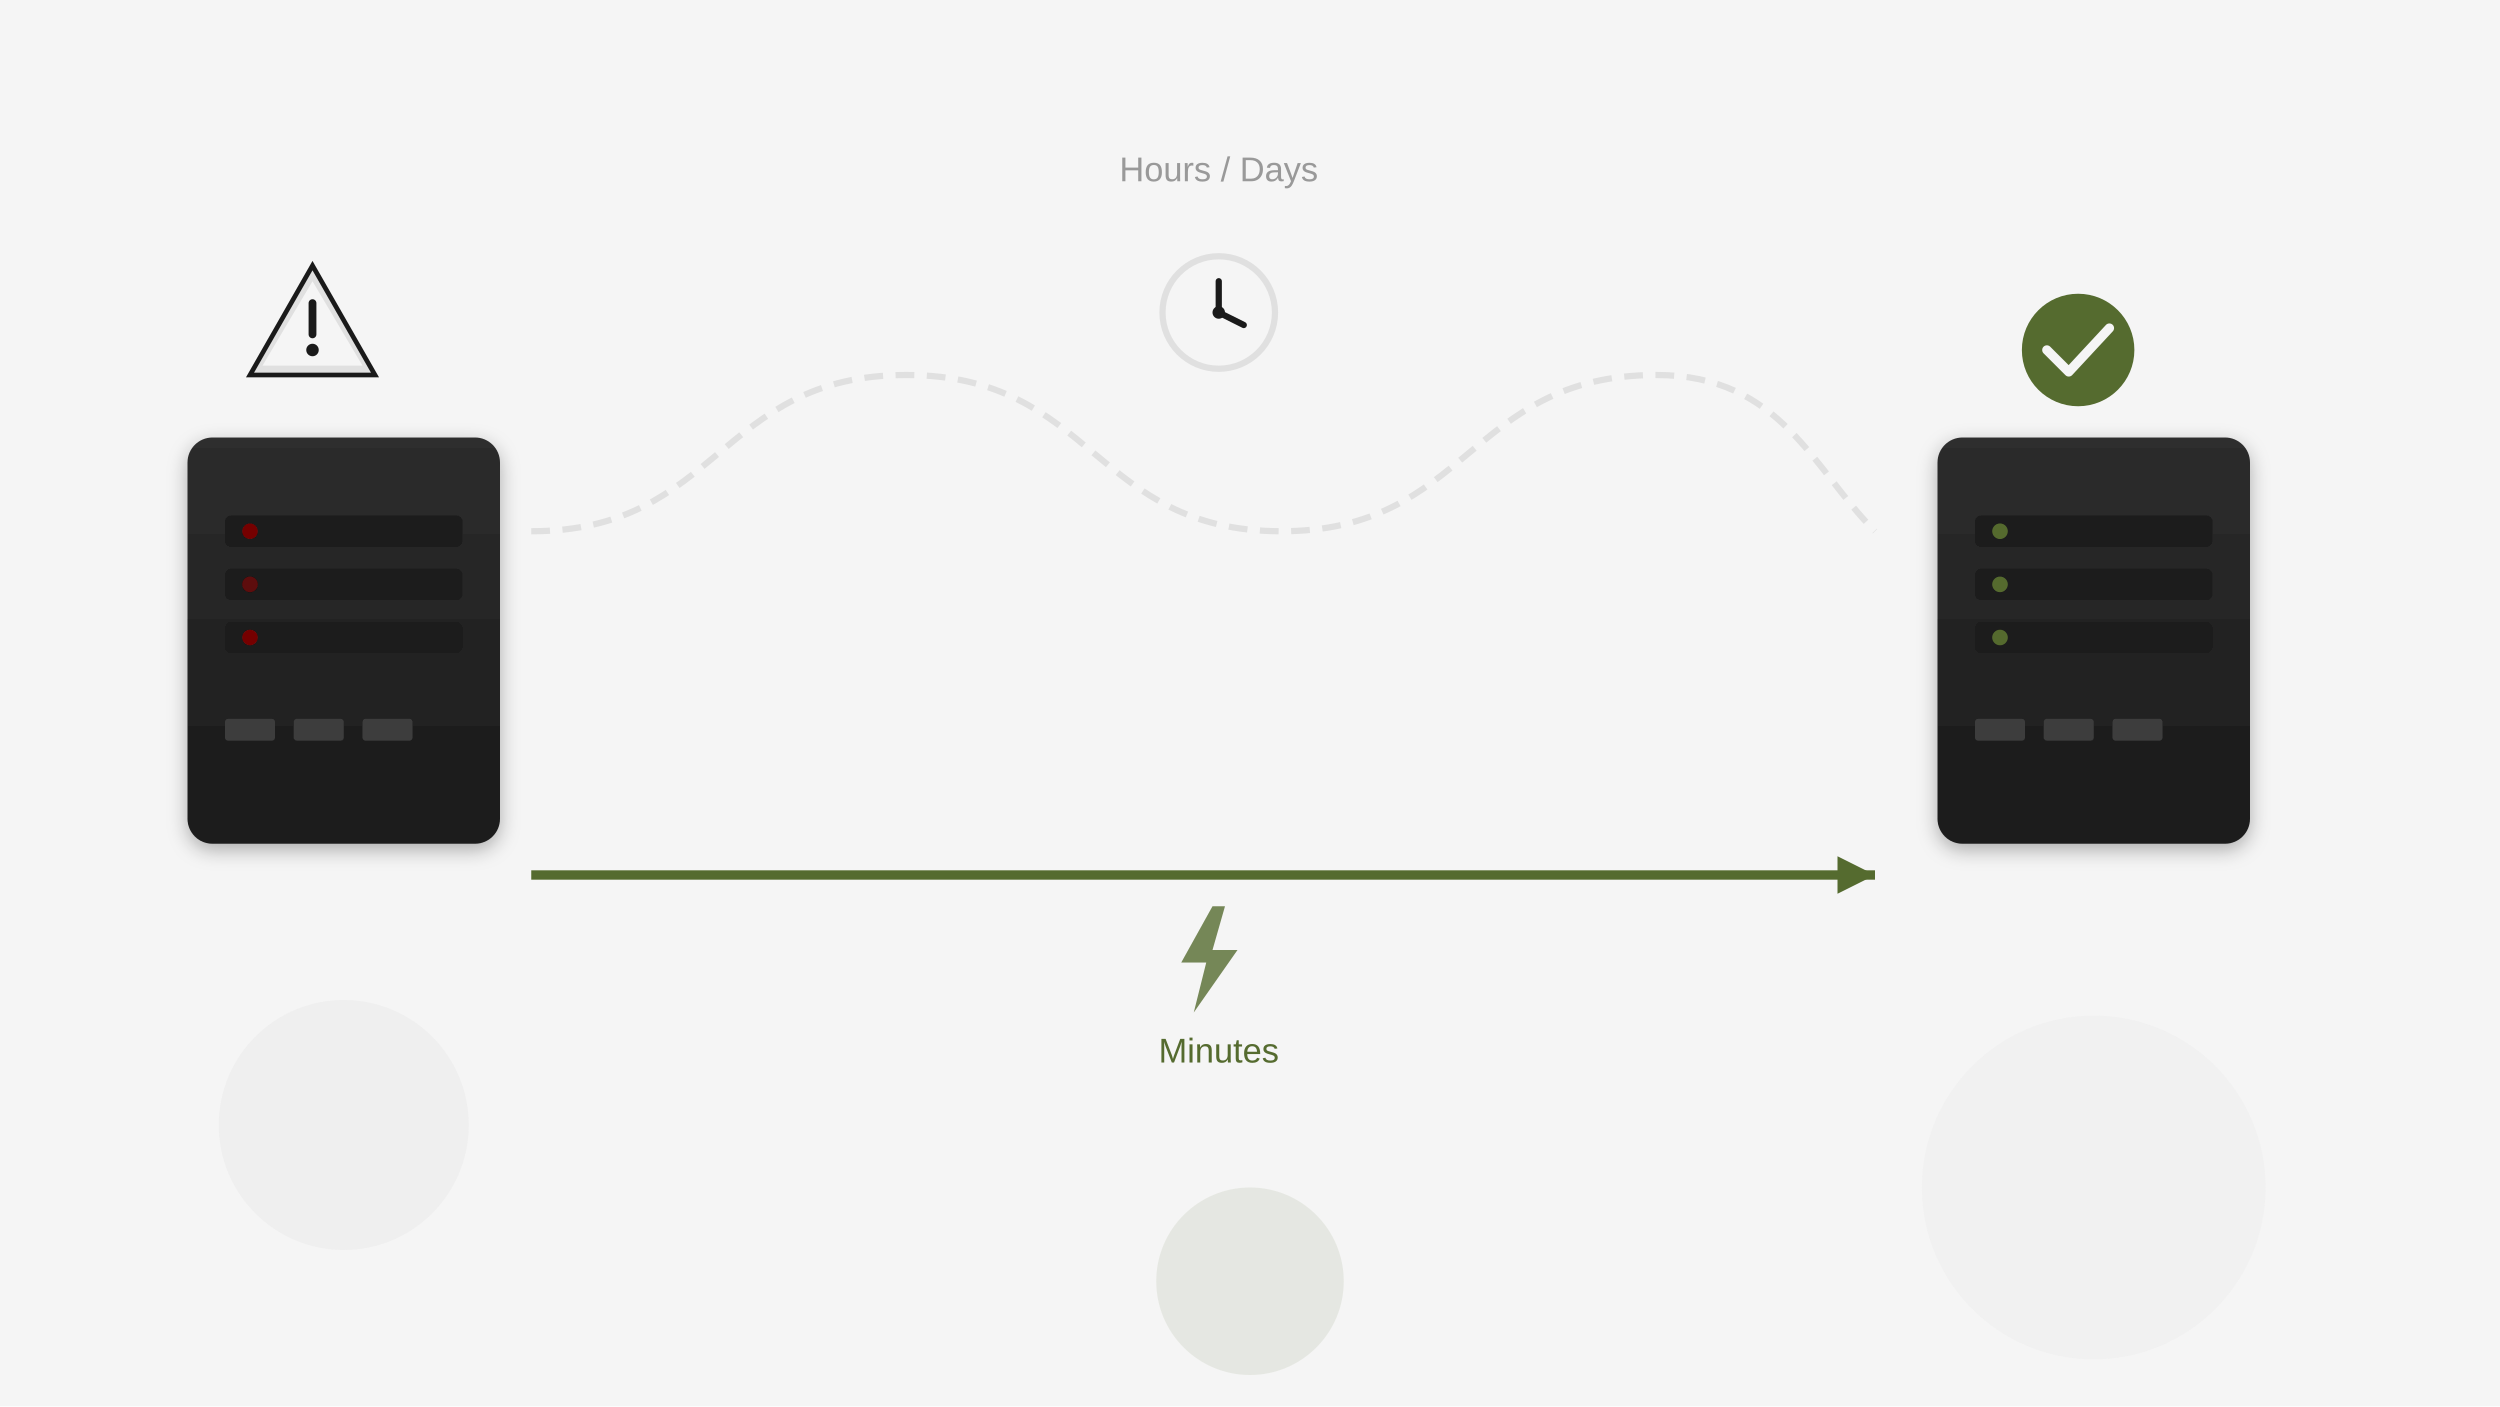
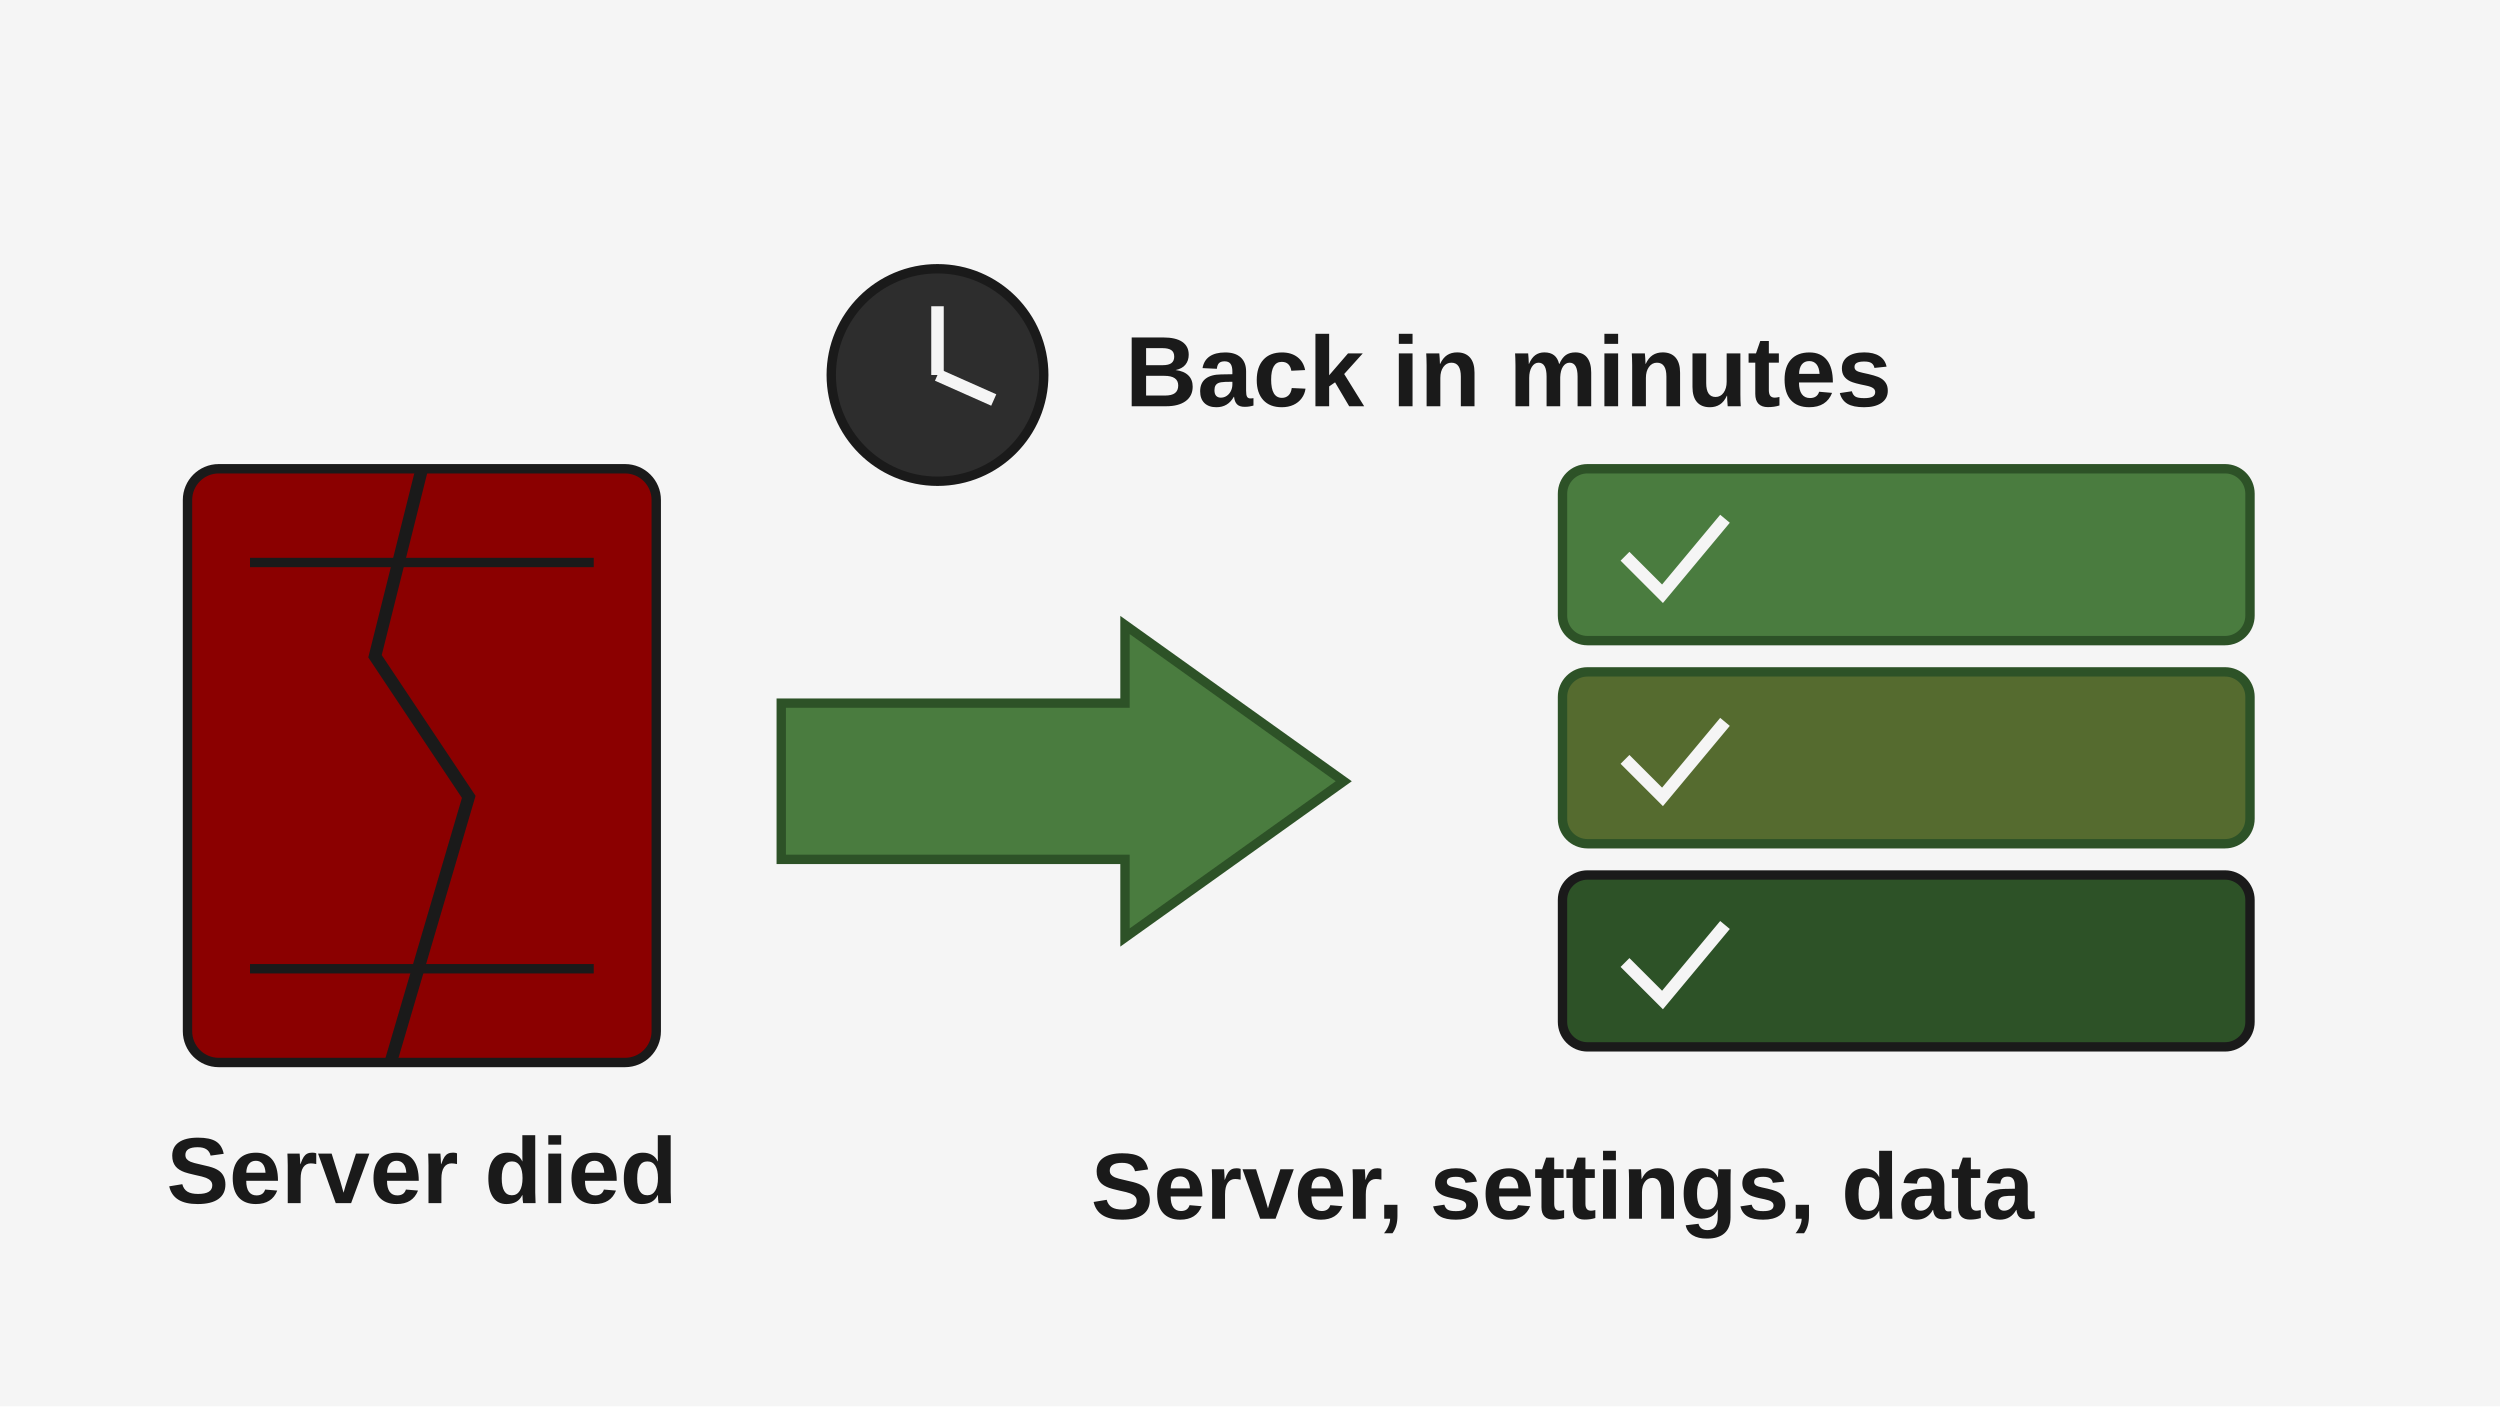
- <svg xmlns="http://www.w3.org/2000/svg" viewBox="0 0 800 450" width="800" height="450">
-   <defs>
-     <linearGradient id="serverGrad" x1="0%" y1="0%" x2="0%" y2="100%">
-       <stop offset="0%" style="stop-color:#2d2d2d;stop-opacity:1" />
-       <stop offset="100%" style="stop-color:#1a1a1a;stop-opacity:1" />
-     </linearGradient>
-     <filter id="shadow" x="-20%" y="-20%" width="140%" height="140%">
-       <feDropShadow dx="0" dy="2" stdDeviation="3" flood-color="#000" flood-opacity="0.3" />
-     </filter>
-   </defs>
-   <rect width="800" height="450" fill="#f5f5f5" />
-   <g transform="translate(60, 140)" filter="url(#shadow)">
-     <rect width="100" height="130" rx="8" fill="url(#serverGrad)" />
-     <rect x="12" y="25" width="76" height="10" rx="2" fill="#1a1a1a" />
-     <rect x="12" y="42" width="76" height="10" rx="2" fill="#1a1a1a" />
-     <rect x="12" y="59" width="76" height="10" rx="2" fill="#1a1a1a" />
-     <circle cx="20" cy="30" r="2.5" fill="#8b0000" opacity="0.8" />
-     <circle cx="20" cy="47" r="2.5" fill="#8b0000" opacity="0.6" />
-     <circle cx="20" cy="64" r="2.5" fill="#8b0000" opacity="0.8" />
-     <rect x="12" y="90" width="16" height="7" rx="1" fill="#3d3d3d" />
-     <rect x="34" y="90" width="16" height="7" rx="1" fill="#3d3d3d" />
-     <rect x="56" y="90" width="16" height="7" rx="1" fill="#3d3d3d" />
+ <svg xmlns="http://www.w3.org/2000/svg" viewBox="0 0 800 450" width="100%" height="auto" role="img" aria-label="A crashed red server recovers in minutes into a full green running setup of server, settings, and data.">
+   <rect x="0" y="0" width="800" height="450" fill="#f5f5f5" />
+   <g>
+     <rect x="60" y="150" width="150" height="190" rx="10" fill="#8b0000" stroke="#1a1a1a" stroke-width="3" />
+     <polyline points="135,150 120,210 150,255 125,340" fill="none" stroke="#1a1a1a" stroke-width="4" />
+     <line x1="80" y1="180" x2="190" y2="180" stroke="#1a1a1a" stroke-width="3" />
+     <line x1="80" y1="310" x2="190" y2="310" stroke="#1a1a1a" stroke-width="3" />
+     <text x="135" y="385" text-anchor="middle" font-family="Arial, 'Helvetica Neue', sans-serif" font-size="30" font-weight="bold" fill="#1a1a1a">Server died</text>
  </g>
-   <g transform="translate(80, 85)">
-     <polygon points="20,0 40,35 0,35" fill="#e0e0e0" stroke="#1a1a1a" stroke-width="1.5" />
-     <polygon points="20,5 36,32 4,32" fill="#f5f5f5" />
-     <line x1="20" y1="12" x2="20" y2="22" stroke="#1a1a1a" stroke-width="2.5" stroke-linecap="round" />
-     <circle cx="20" cy="27" r="2" fill="#1a1a1a" />
+   <g>
+     <polygon points="250,225 360,225 360,200 430,250 360,300 360,275 250,275" fill="#4a7c3f" stroke="#2d5227" stroke-width="3" />
  </g>
-   <path d="M170 170 C230 170 230 120 290 120 C350 120 350 170 410 170 C470 170 470 120 530 120 C570 120 580 150 600 170" fill="none" stroke="#e0e0e0" stroke-width="2" stroke-dasharray="6,4" />
-   <g transform="translate(370, 80)">
-     <circle cx="20" cy="20" r="18" fill="none" stroke="#e0e0e0" stroke-width="2" />
-     <circle cx="20" cy="20" r="15" fill="#f5f5f5" />
-     <line x1="20" y1="20" x2="20" y2="10" stroke="#1a1a1a" stroke-width="2" stroke-linecap="round" />
-     <line x1="20" y1="20" x2="28" y2="24" stroke="#1a1a1a" stroke-width="2" stroke-linecap="round" />
-     <circle cx="20" cy="20" r="2" fill="#1a1a1a" />
+   <g>
+     <circle cx="300" cy="120" r="34" fill="#2d2d2d" stroke="#1a1a1a" stroke-width="3" />
+     <line x1="300" y1="120" x2="300" y2="98" stroke="#f5f5f5" stroke-width="4" />
+     <line x1="300" y1="120" x2="318" y2="128" stroke="#f5f5f5" stroke-width="4" />
+     <text x="360" y="130" text-anchor="start" font-family="Arial, 'Helvetica Neue', sans-serif" font-size="32" font-weight="bold" fill="#1a1a1a">Back in minutes</text>
  </g>
-   <text x="390" y="58" text-anchor="middle" font-family="Arial, sans-serif" font-size="11" fill="#999999">Hours / Days</text>
-   <line x1="170" y1="280" x2="600" y2="280" stroke="#556b2f" stroke-width="3" />
-   <polygon points="600,280 588,274 588,286" fill="#556b2f" />
-   <g transform="translate(370, 290)">
-     <polygon points="18,0 8,18 16,18 12,34 26,14 18,14 22,0" fill="#556b2f" opacity="0.8" />
+   <g>
+     <rect x="500" y="150" width="220" height="55" rx="8" fill="#4a7c3f" stroke="#2d5227" stroke-width="3" />
+     <rect x="500" y="215" width="220" height="55" rx="8" fill="#556b2f" stroke="#2d5227" stroke-width="3" />
+     <rect x="500" y="280" width="220" height="55" rx="8" fill="#2d5227" stroke="#1a1a1a" stroke-width="3" />
+     <polyline points="520,178 532,190 552,166" fill="none" stroke="#f5f5f5" stroke-width="4" />
+     <polyline points="520,243 532,255 552,231" fill="none" stroke="#f5f5f5" stroke-width="4" />
+     <polyline points="520,308 532,320 552,296" fill="none" stroke="#f5f5f5" stroke-width="4" />
+     <text x="500" y="390" text-anchor="middle" font-family="Arial, 'Helvetica Neue', sans-serif" font-size="30" font-weight="bold" fill="#1a1a1a">Server, settings, data</text>
  </g>
-   <text x="390" y="340" text-anchor="middle" font-family="Arial, sans-serif" font-size="11" fill="#556b2f">Minutes</text>
-   <g transform="translate(620, 140)" filter="url(#shadow)">
-     <rect width="100" height="130" rx="8" fill="url(#serverGrad)" />
-     <rect x="12" y="25" width="76" height="10" rx="2" fill="#1a1a1a" />
-     <rect x="12" y="42" width="76" height="10" rx="2" fill="#1a1a1a" />
-     <rect x="12" y="59" width="76" height="10" rx="2" fill="#1a1a1a" />
-     <circle cx="20" cy="30" r="2.5" fill="#556b2f" />
-     <circle cx="20" cy="47" r="2.5" fill="#556b2f" />
-     <circle cx="20" cy="64" r="2.5" fill="#556b2f" />
-     <rect x="12" y="90" width="16" height="7" rx="1" fill="#3d3d3d" />
-     <rect x="34" y="90" width="16" height="7" rx="1" fill="#3d3d3d" />
-     <rect x="56" y="90" width="16" height="7" rx="1" fill="#3d3d3d" />
-   </g>
-   <g transform="translate(645, 92)">
-     <circle cx="20" cy="20" r="18" fill="#556b2f" />
-     <polyline points="10,20 17,27 30,13" fill="none" stroke="#f5f5f5" stroke-width="3" stroke-linecap="round" stroke-linejoin="round" />
-   </g>
-   <circle cx="110" cy="360" r="40" fill="#e0e0e0" opacity="0.3" />
-   <circle cx="670" cy="380" r="55" fill="#e0e0e0" opacity="0.2" />
-   <circle cx="400" cy="410" r="30" fill="#556b2f" opacity="0.1" />
</svg>
